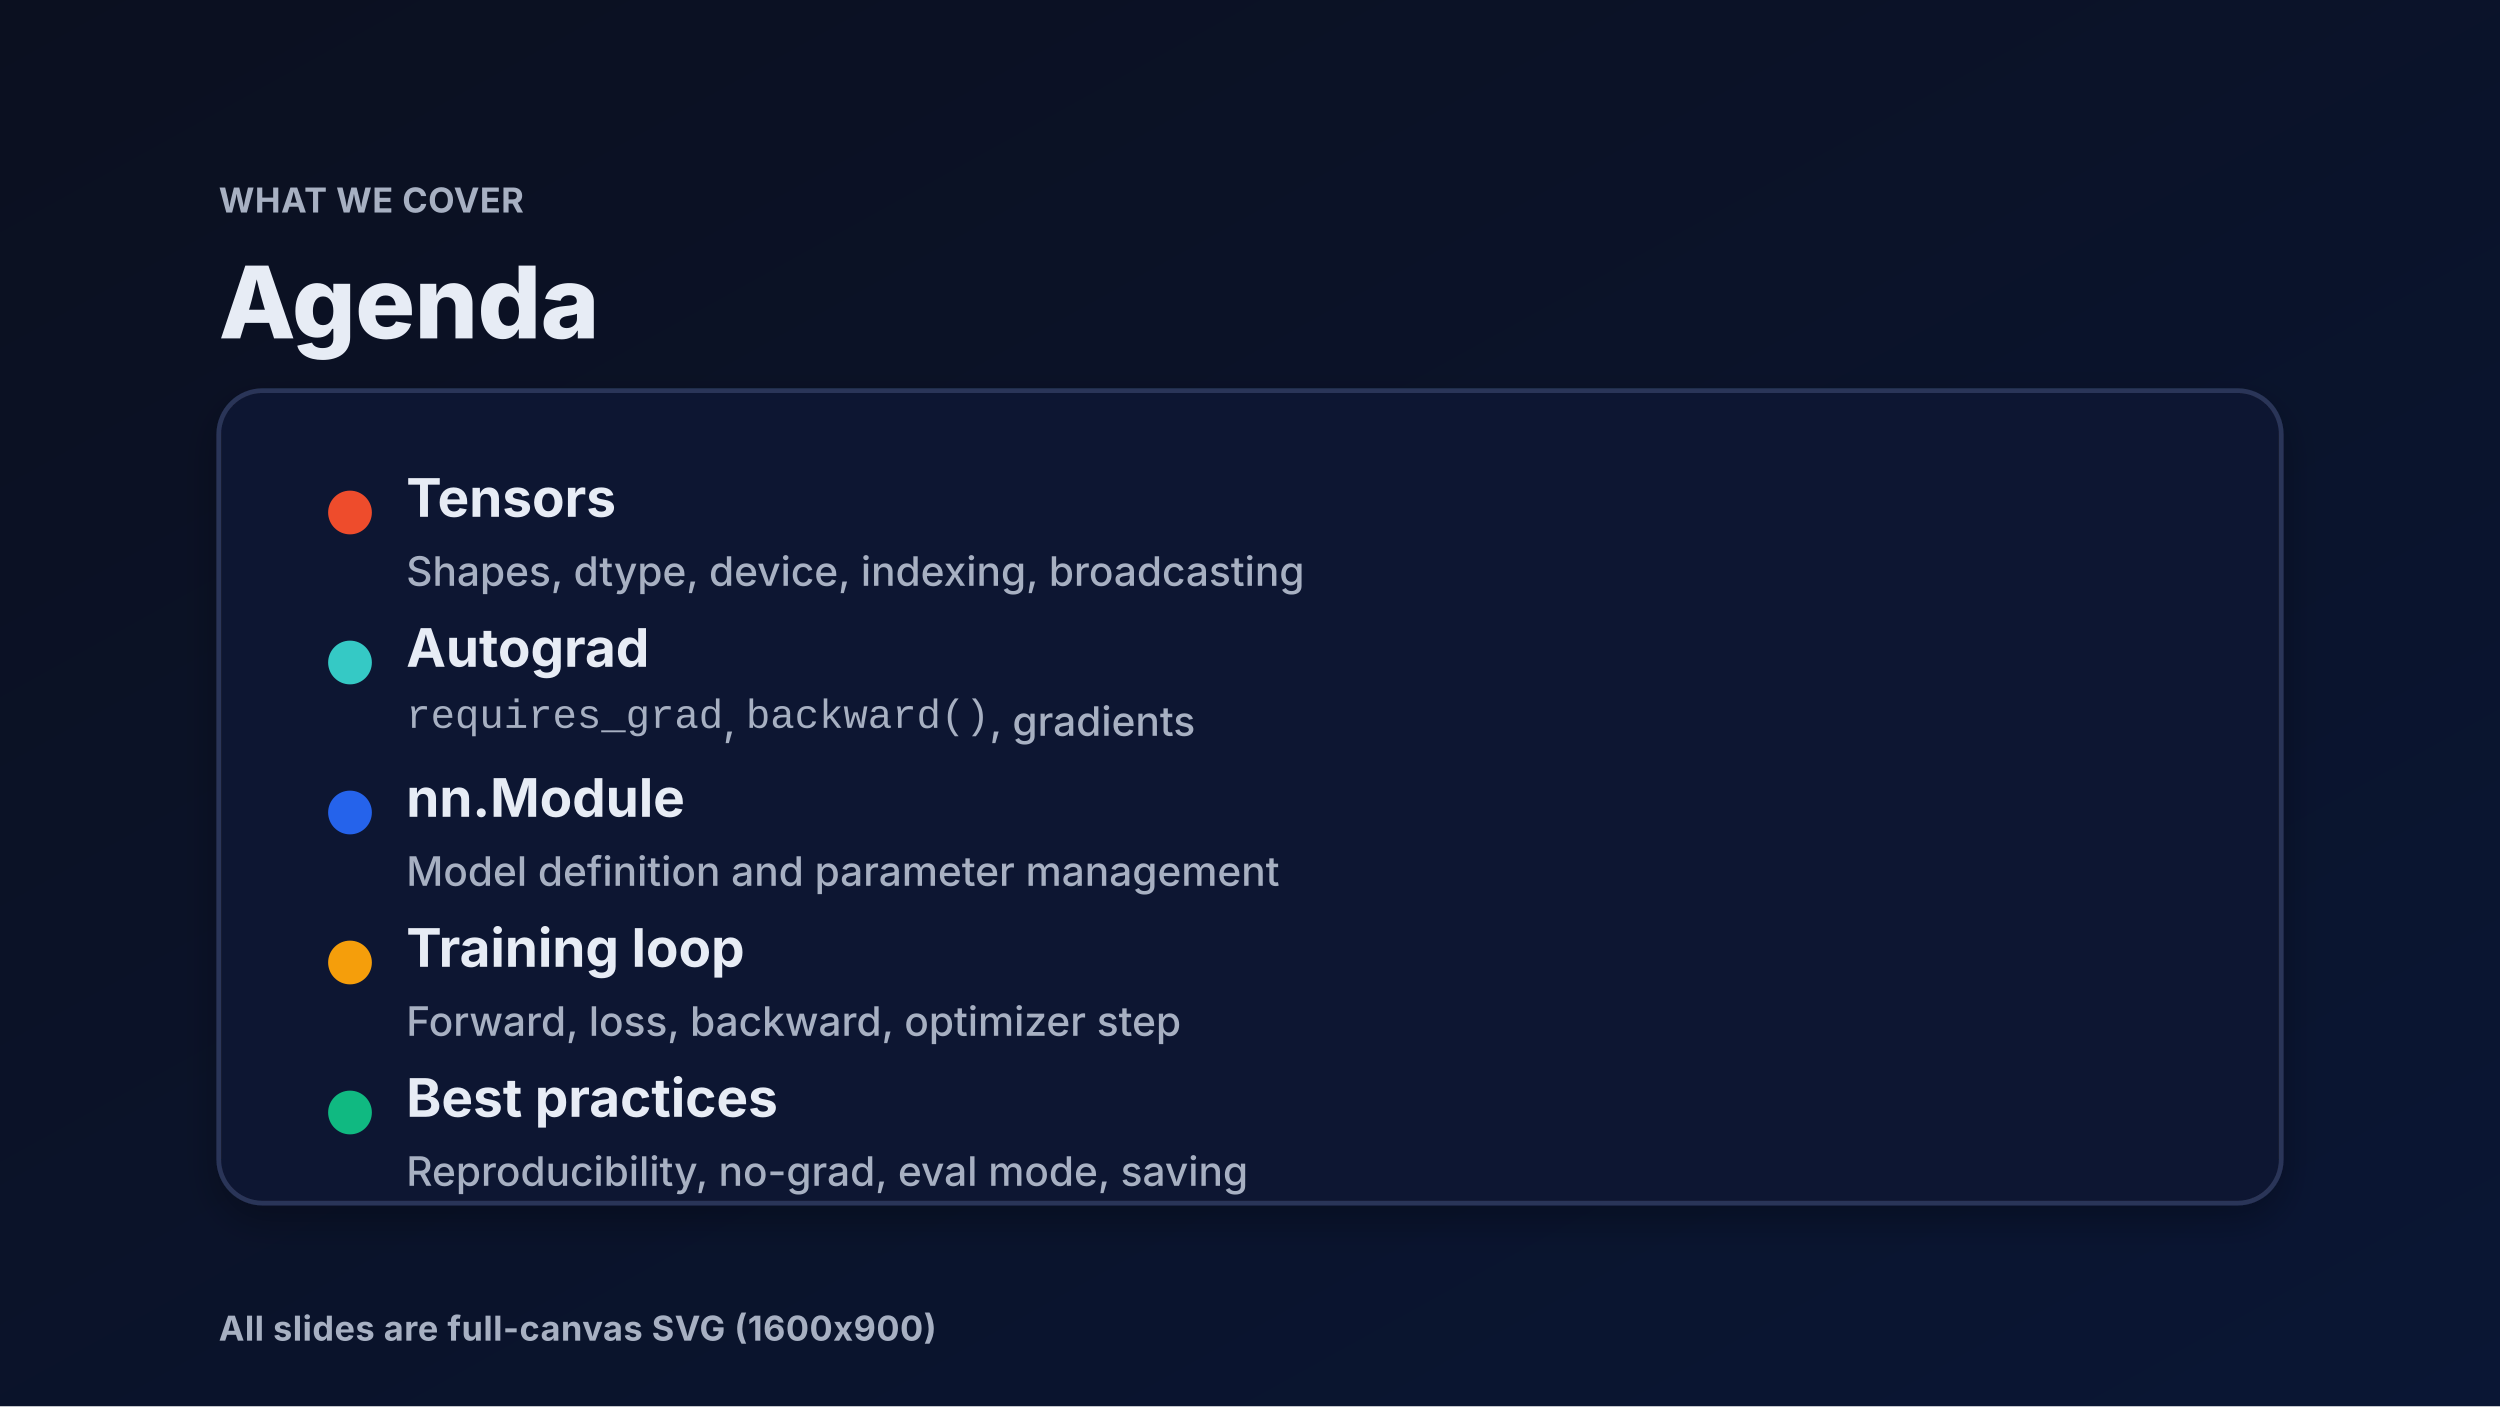
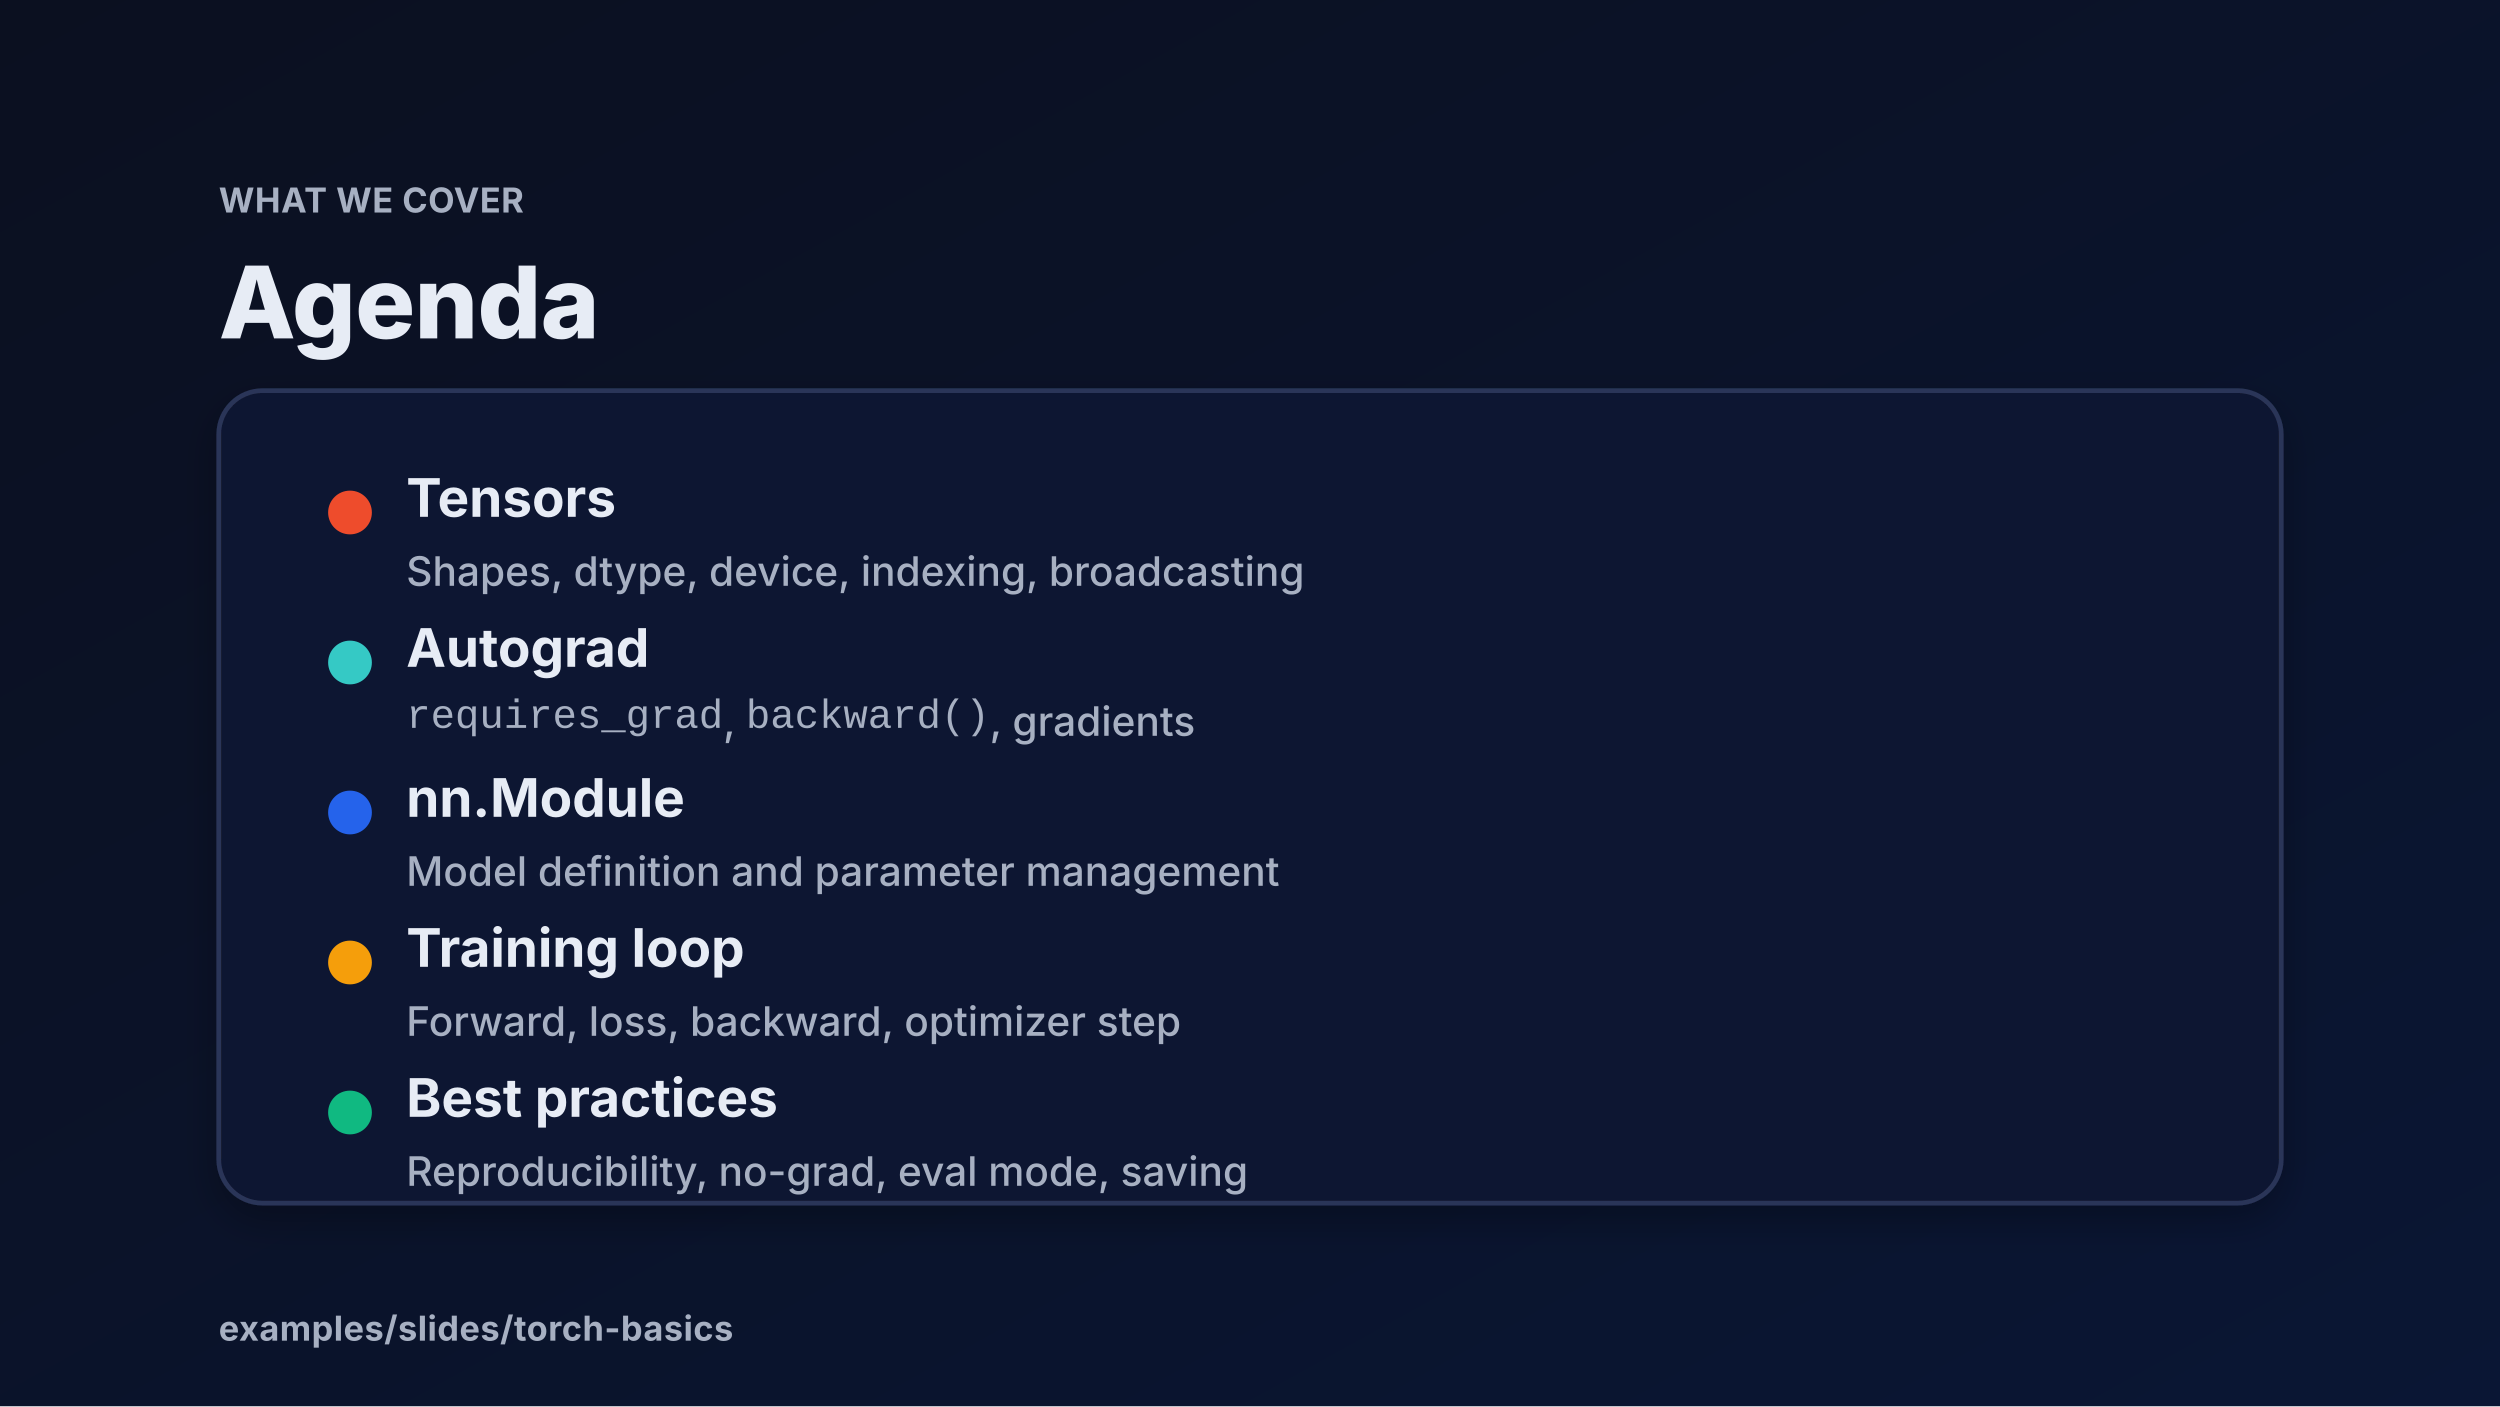
<svg xmlns="http://www.w3.org/2000/svg" width="1600" height="900" viewBox="0 0 1600 900">
  <defs>
    <linearGradient id="bg" x1="0" y1="0" x2="1" y2="1">
      <stop offset="0" stop-color="#0B1020" />
      <stop offset="1" stop-color="#0A1634" />
    </linearGradient>
    <filter id="shadow-sm" x="-20%" y="-20%" width="140%" height="140%">
      <feDropShadow dx="0" dy="10" stdDeviation="12" flood-color="#000000" flood-opacity="0.28" />
    </filter>
    <style>
      .h1 { font-family: system-ui, -apple-system, "Segoe UI", Inter, "Noto Sans", sans-serif; font-size: 64px; font-weight: 760; letter-spacing: -0.4px; fill: #E7ECF5; }
      .h2 { font-family: system-ui, -apple-system, "Segoe UI", Inter, "Noto Sans", sans-serif; font-size: 34px; font-weight: 700; fill: #E7ECF5; }
      .body { font-family: system-ui, -apple-system, "Segoe UI", Inter, "Noto Sans", sans-serif; font-size: 26px; font-weight: 520; fill: #A7B0C2; }
      .mono { font-family: ui-monospace, SFMono-Regular, Menlo, Monaco, Consolas, "Liberation Mono", monospace; }
      .kicker { font-family: system-ui, -apple-system, "Segoe UI", Inter, "Noto Sans", sans-serif; font-size: 22px; font-weight: 650; fill: #A7B0C2; letter-spacing: 0.3px; }
    </style>
  </defs>
  <rect width="1600" height="900" fill="url(#bg)" />
  <g transform="translate(140 120)">
    <text class="kicker" x="0" y="0" dominant-baseline="hanging">WHAT WE COVER</text>
    <text class="h1" x="0" y="50" dominant-baseline="hanging">Agenda</text>
  </g>
  <g transform="translate(140 250)">
    <g filter="url(#shadow-sm)">
      <rect x="0" y="0" width="1320" height="520" rx="28" fill="#0F1730" stroke="#2B3558" stroke-width="3" />
    </g>
    <g transform="translate(64 54)">
      <g transform="translate(0 0)">
        <circle cx="20" cy="24" r="14" fill="#EE4C2C" />
        <text class="h2" x="56" y="2" dominant-baseline="hanging">Tensors</text>
        <text class="body" x="56" y="52" dominant-baseline="hanging">Shapes, dtype, device, indexing, broadcasting</text>
      </g>
      <g transform="translate(0 96)">
        <circle cx="20" cy="24" r="14" fill="#35C9C5" />
        <text class="h2" x="56" y="2" dominant-baseline="hanging">Autograd</text>
        <text class="body" x="56" y="52" dominant-baseline="hanging">
          <tspan class="mono">requires_grad</tspan>, <tspan class="mono">backward()</tspan>, gradients</text>
      </g>
      <g transform="translate(0 192)">
        <circle cx="20" cy="24" r="14" fill="#2563EB" />
        <text class="h2" x="56" y="2" dominant-baseline="hanging">nn.Module</text>
        <text class="body" x="56" y="52" dominant-baseline="hanging">Model definition and parameter management</text>
      </g>
      <g transform="translate(0 288)">
        <circle cx="20" cy="24" r="14" fill="#F59E0B" />
        <text class="h2" x="56" y="2" dominant-baseline="hanging">Training loop</text>
        <text class="body" x="56" y="52" dominant-baseline="hanging">Forward, loss, backward, optimizer step</text>
      </g>
      <g transform="translate(0 384)">
        <circle cx="20" cy="24" r="14" fill="#10B981" />
        <text class="h2" x="56" y="2" dominant-baseline="hanging">Best practices</text>
        <text class="body" x="56" y="52" dominant-baseline="hanging">Reproducibility, no-grad, eval mode, saving</text>
      </g>
    </g>
  </g>
-   <text class="kicker" x="140" y="842" dominant-baseline="hanging">All slides are full-canvas SVG (1600x900)</text>
+   <text class="kicker" x="140" y="842" dominant-baseline="hanging">examples/slides/torch-basics</text>
</svg>
